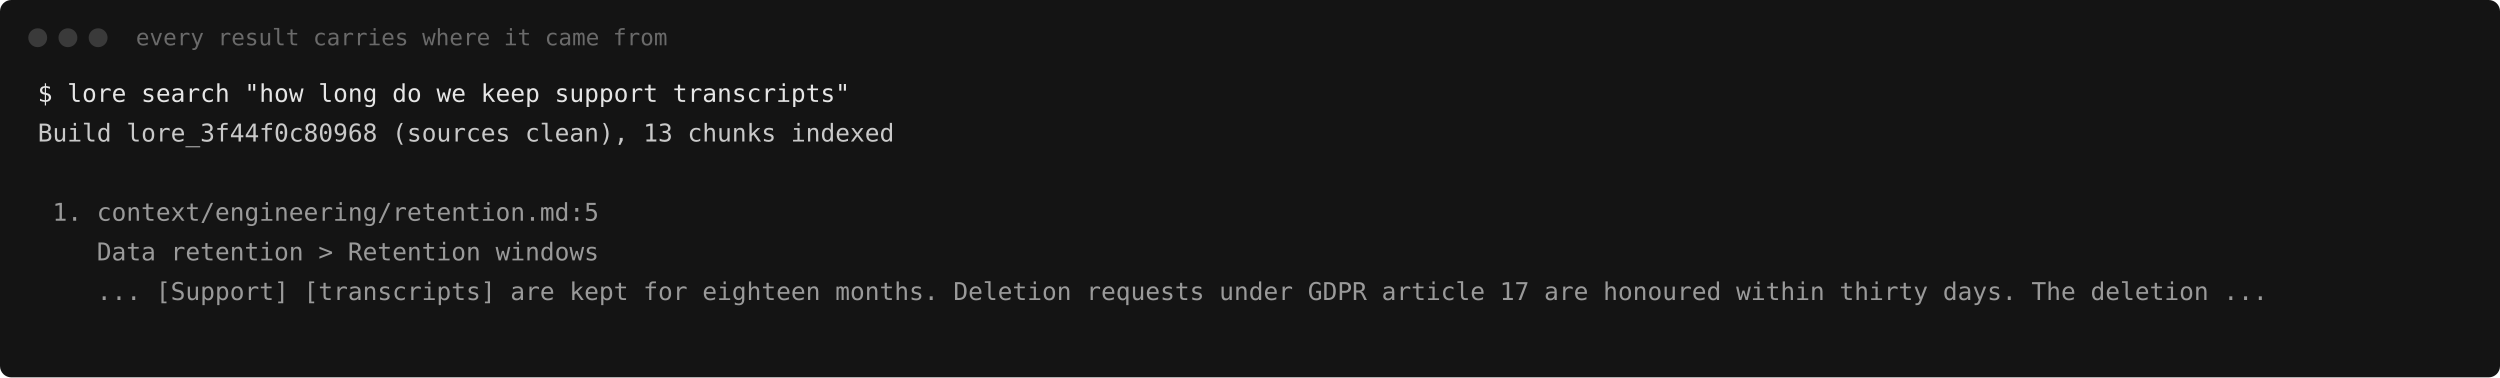
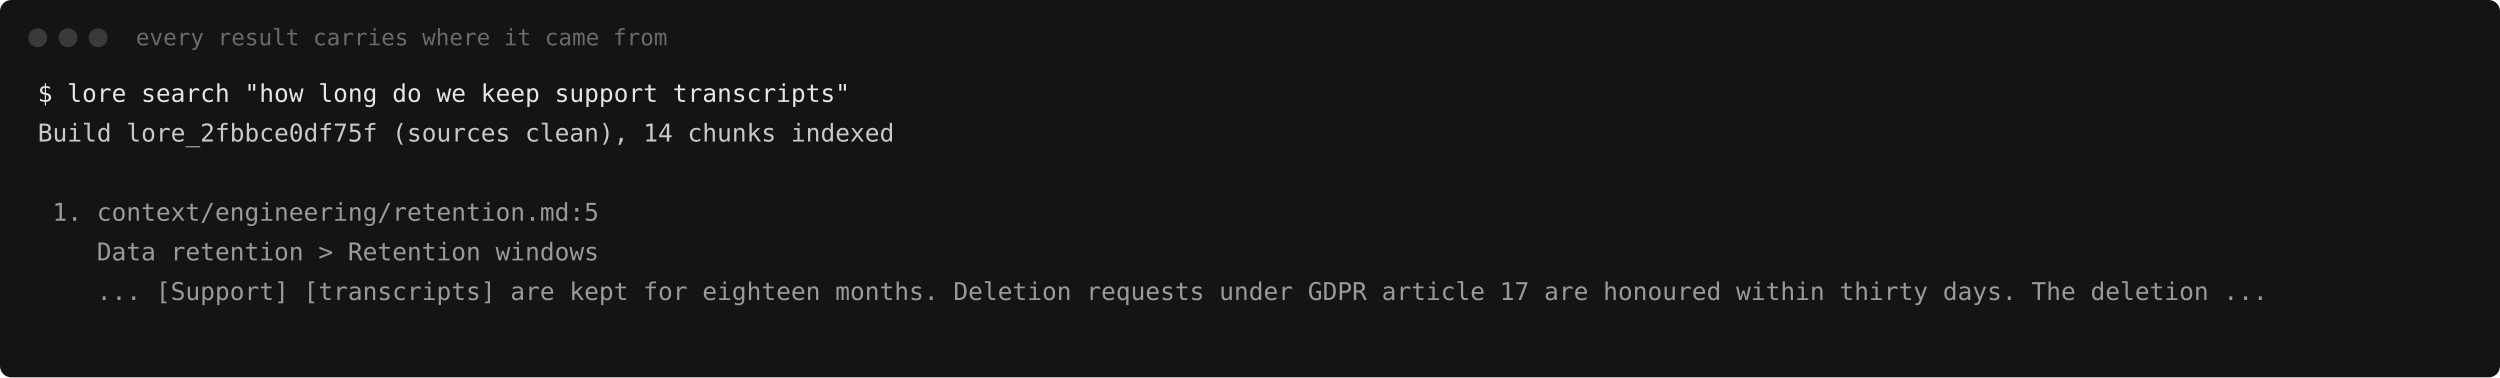
<svg xmlns="http://www.w3.org/2000/svg" width="1325" height="200" viewBox="0 0 1325 200" role="img" aria-label="every result carries where it came from">
  <rect width="1325" height="200" rx="6" fill="#141414" />
  <circle cx="20" cy="20" r="5" fill="#3a3a3a" />
  <circle cx="36" cy="20" r="5" fill="#3a3a3a" />
  <circle cx="52" cy="20" r="5" fill="#3a3a3a" />
  <text x="72" y="24" fill="#6a6a6a" font-family="ui-monospace, SFMono-Regular, Menlo, monospace" font-size="12">every result carries where it came from</text>
  <g font-family="ui-monospace, SFMono-Regular, Menlo, monospace" font-size="13">
    <text x="20" y="54" fill="#e6e6e6" font-weight="500" xml:space="preserve">$ lore search "how long do we keep support transcripts"</text>
-     <text x="20" y="75" fill="#c9c9c9" font-weight="400" xml:space="preserve">Build lore_3f44f0c80968 (sources clean), 13 chunks indexed</text>
+     <text x="20" y="75" fill="#c9c9c9" font-weight="400" xml:space="preserve">Build lore_2fbbce0df75f (sources clean), 14 chunks indexed</text>
    <text x="20" y="96" fill="#9a9a9a" font-weight="400" xml:space="preserve" />
    <text x="20" y="117" fill="#9a9a9a" font-weight="400" xml:space="preserve"> 1. context/engineering/retention.md:5</text>
    <text x="20" y="138" fill="#9a9a9a" font-weight="400" xml:space="preserve">    Data retention &gt; Retention windows</text>
    <text x="20" y="159" fill="#9a9a9a" font-weight="400" xml:space="preserve">    ... [Support] [transcripts] are kept for eighteen months. Deletion requests under GDPR article 17 are honoured within thirty days. The deletion ...</text>
  </g>
</svg>
